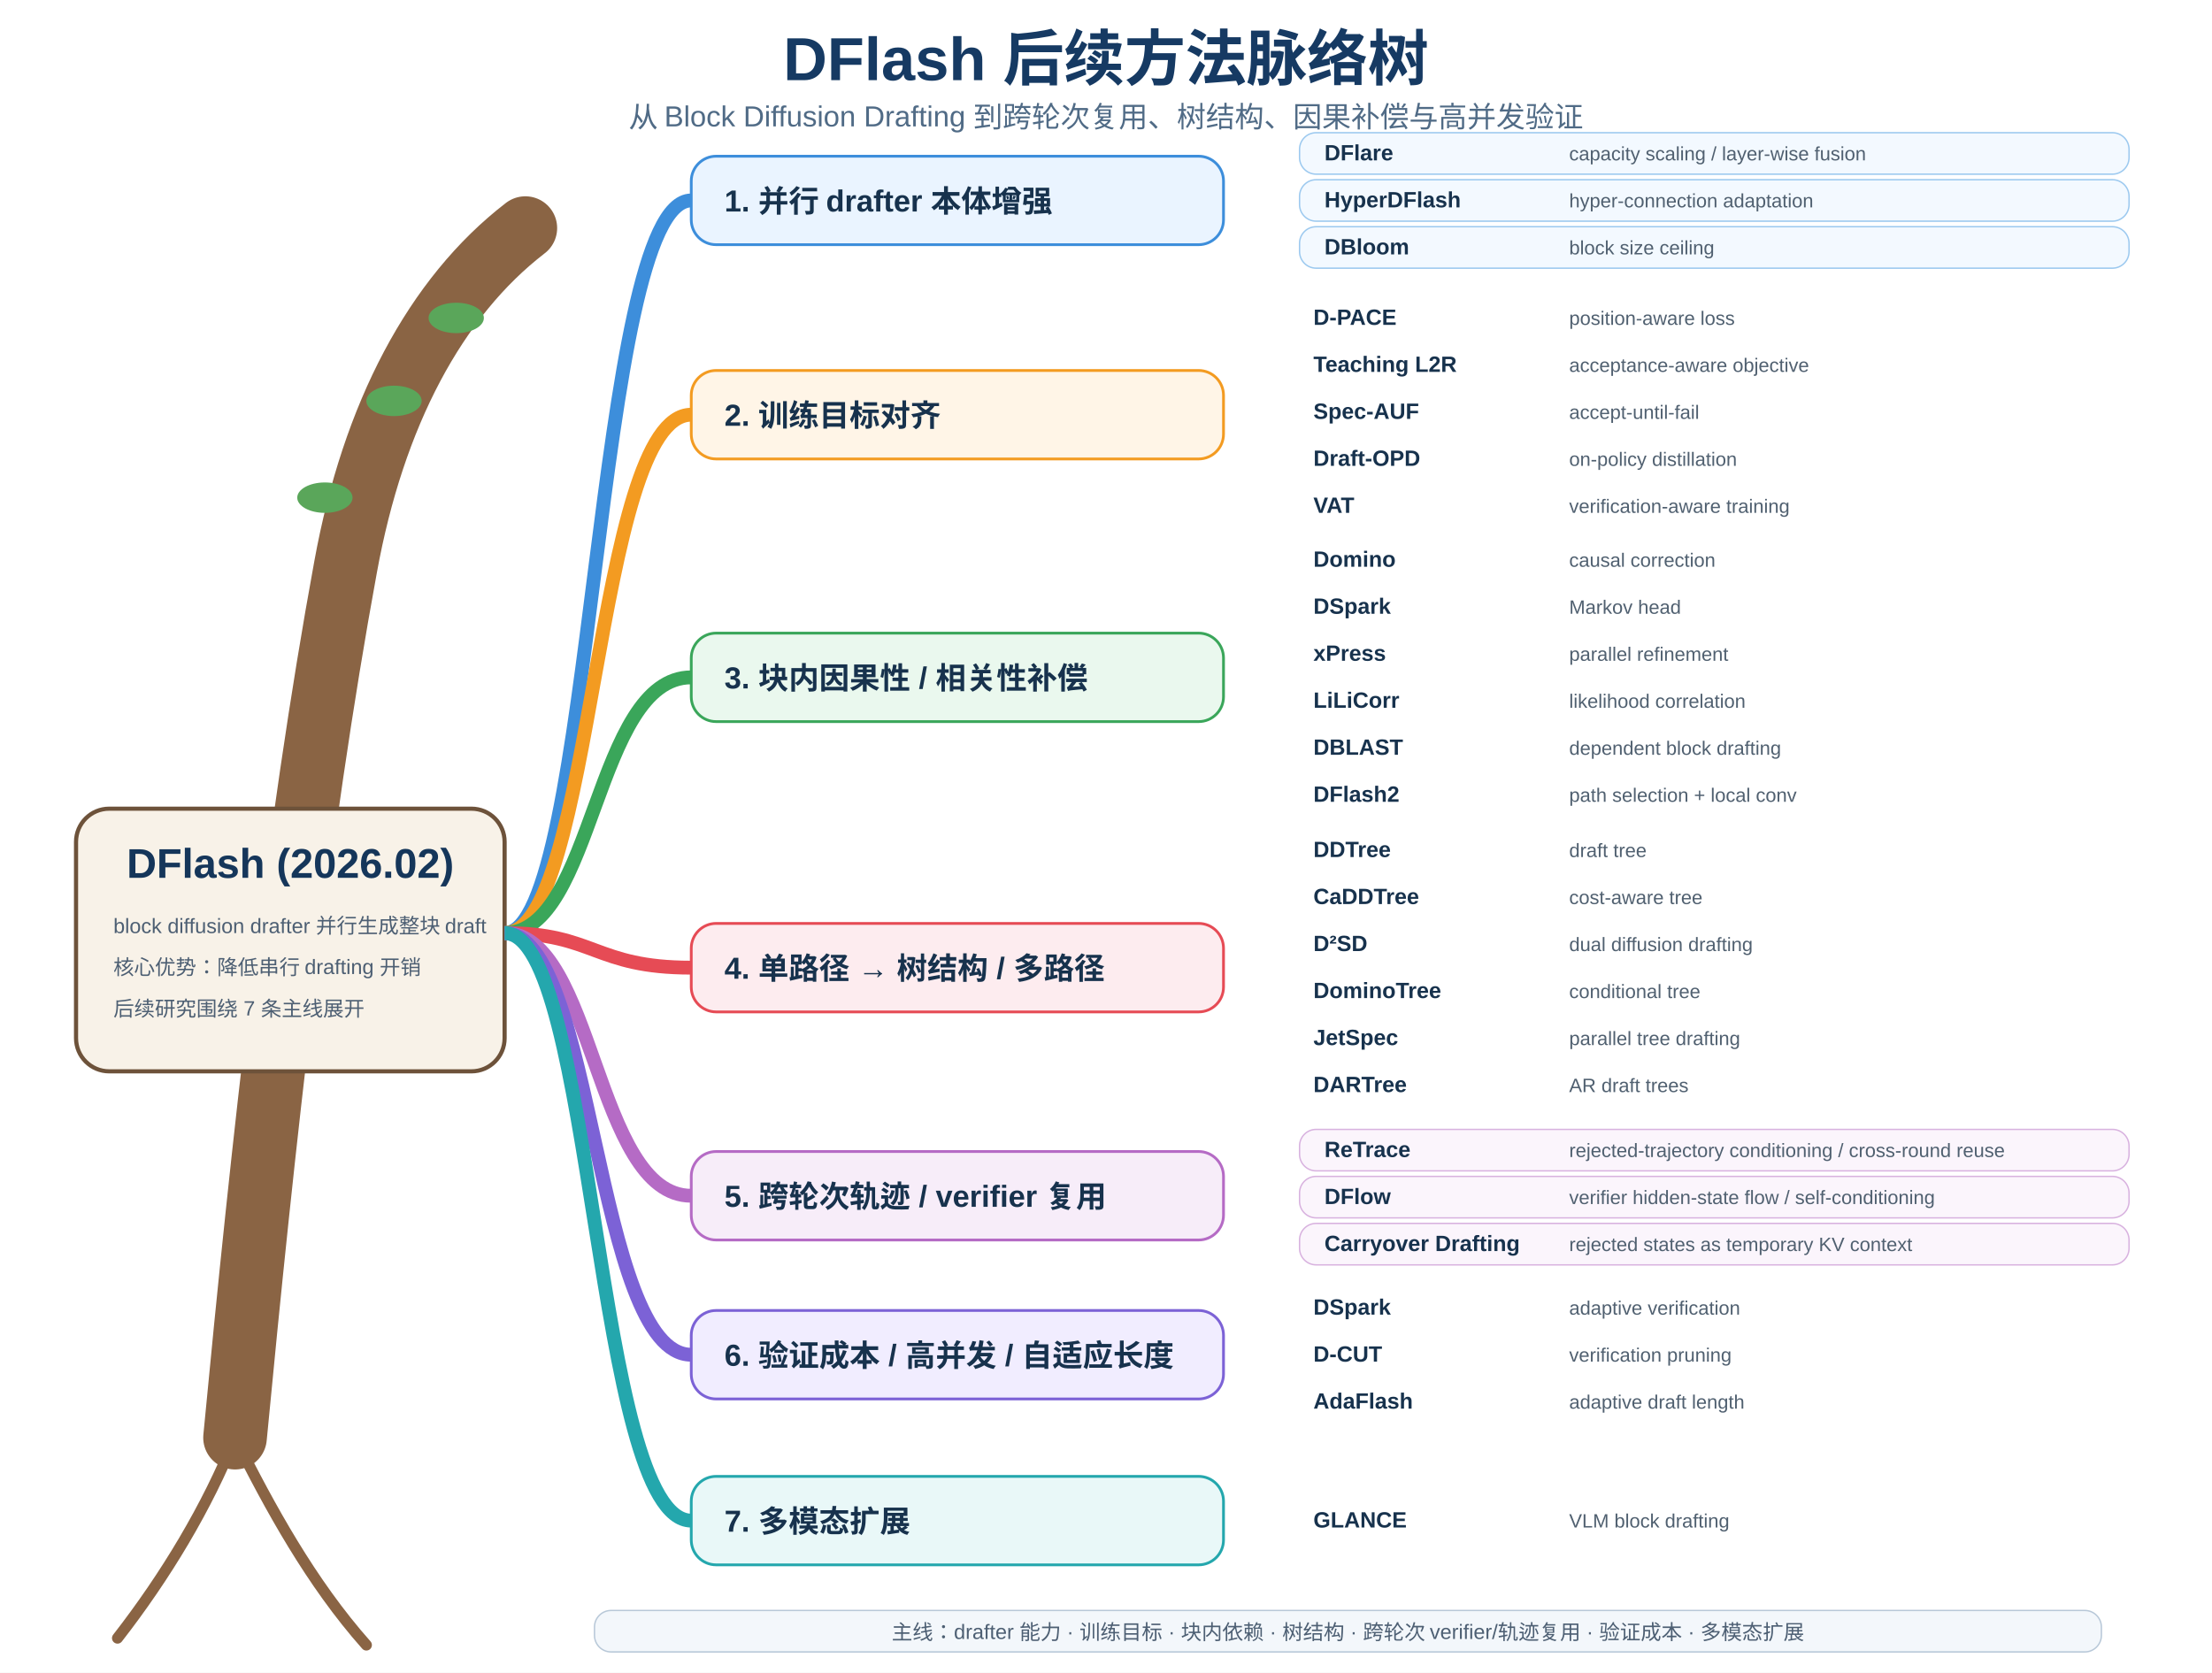
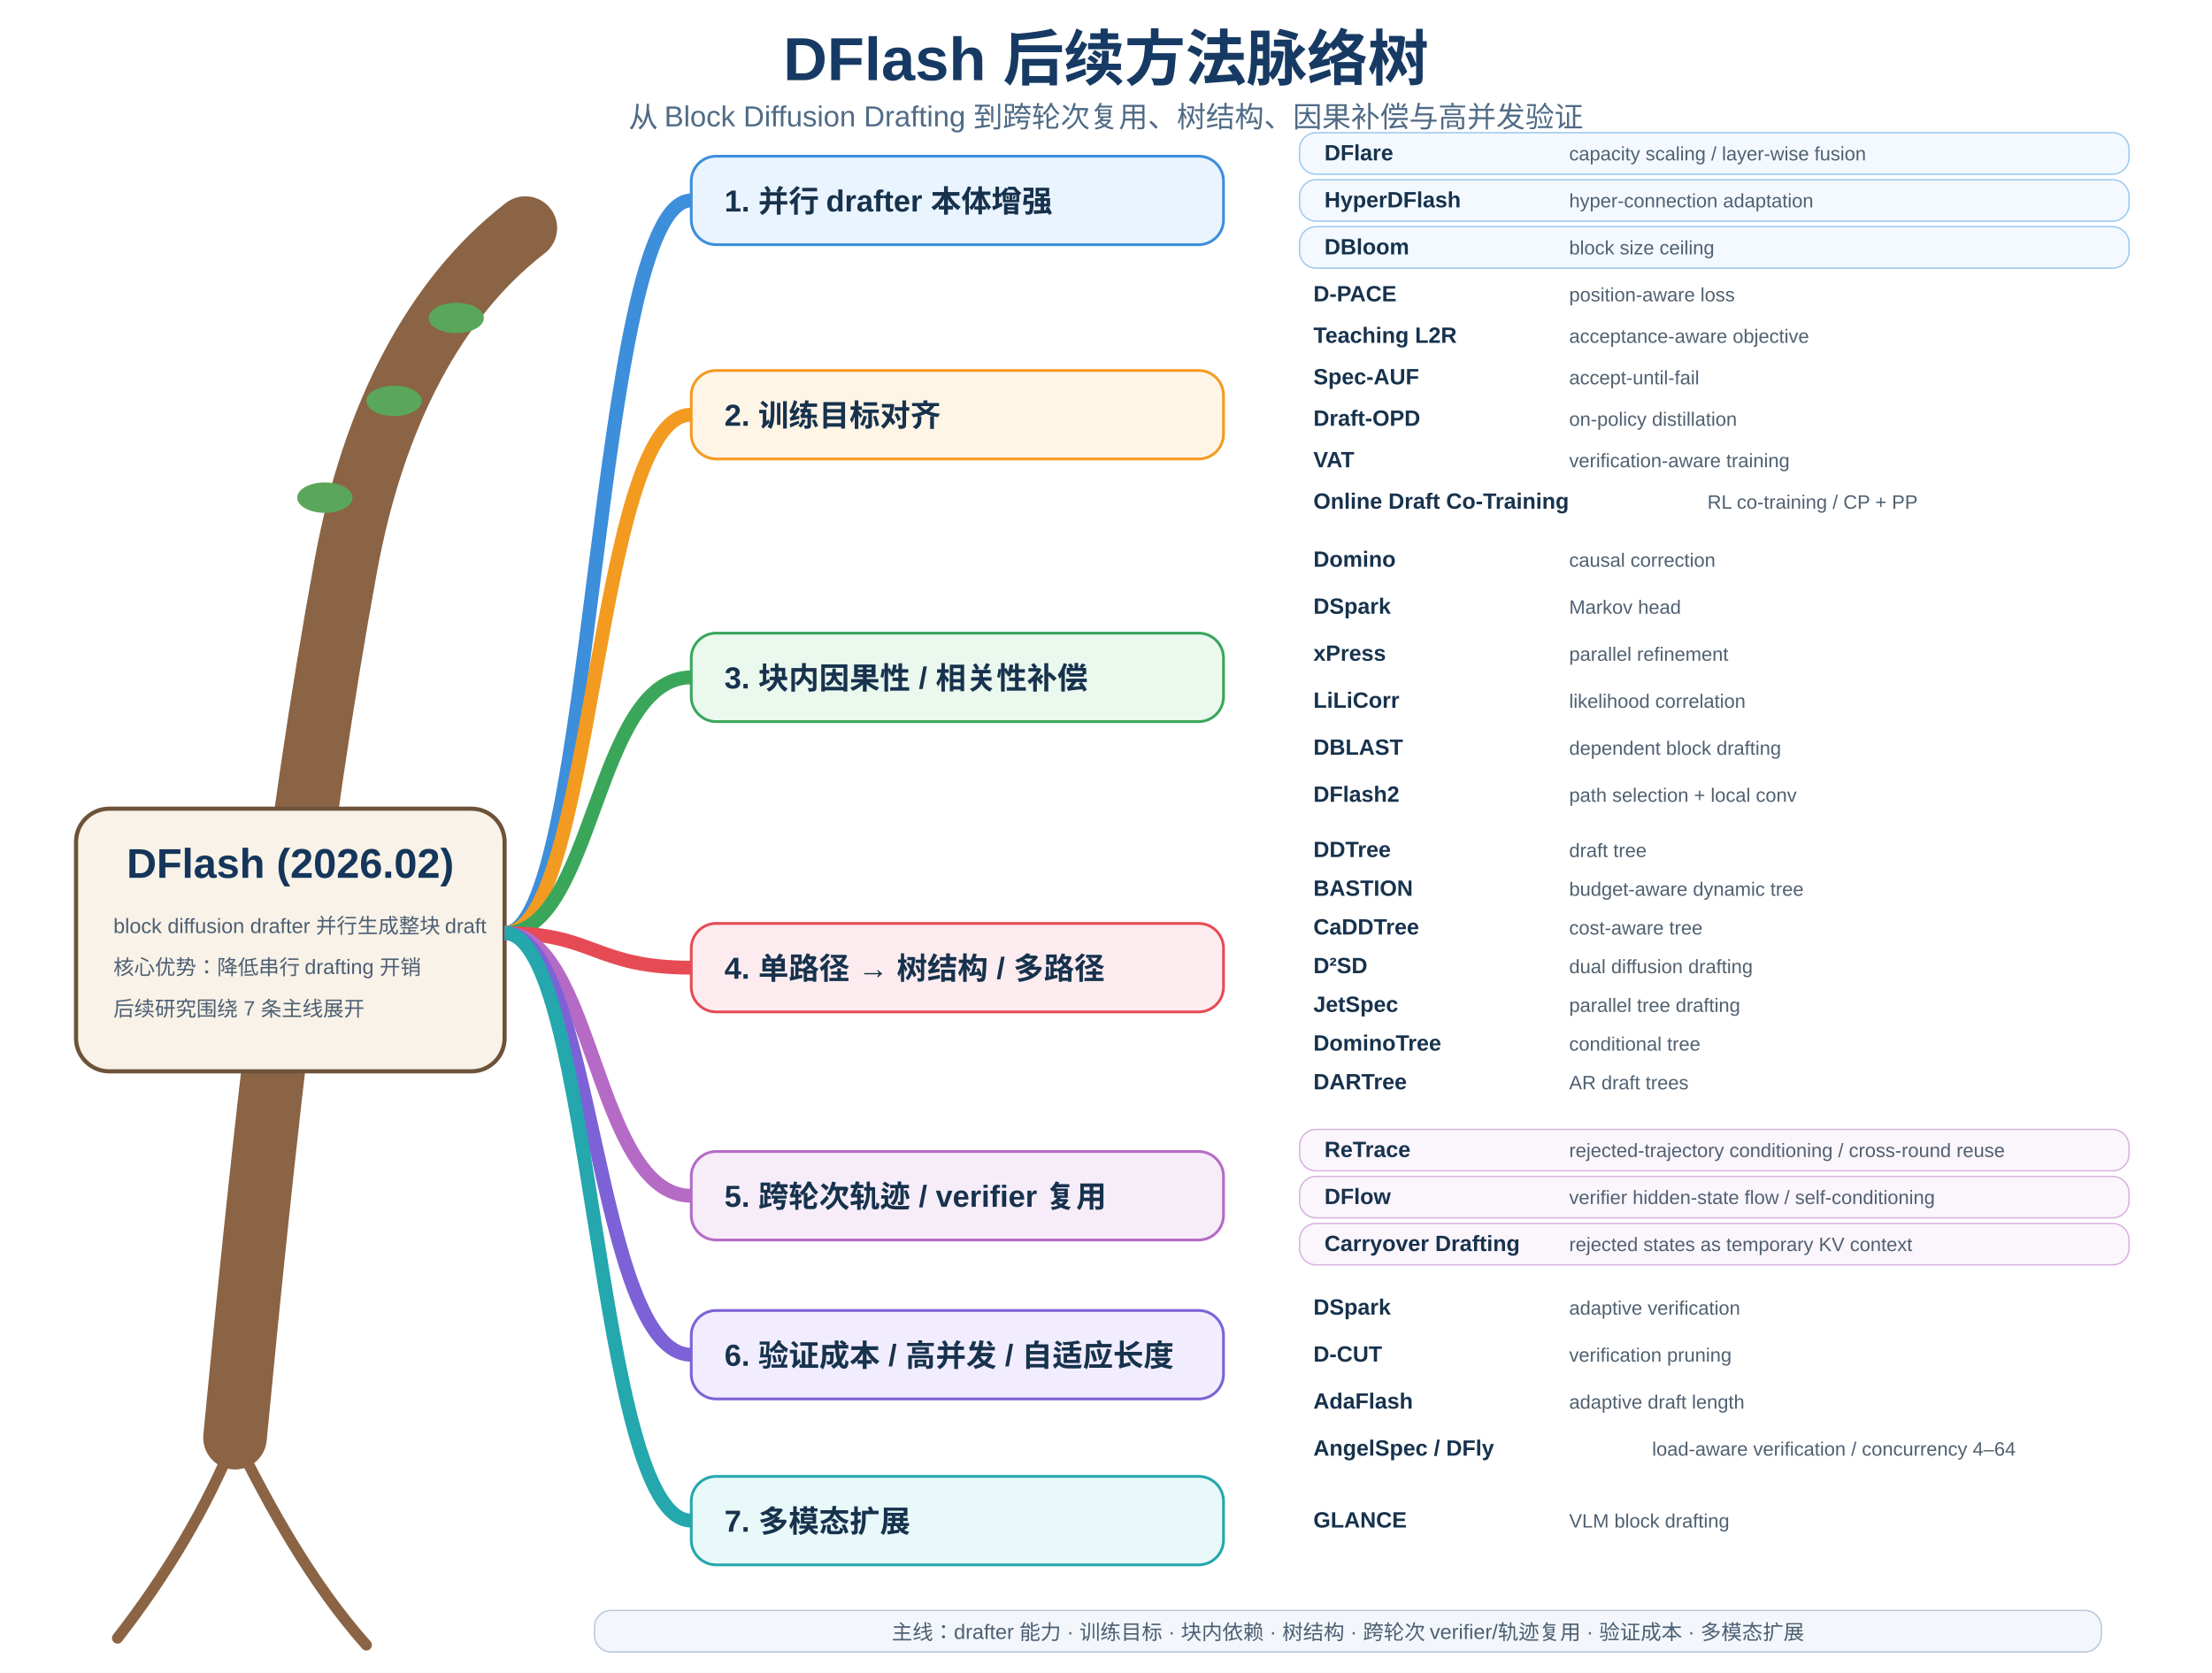
<svg xmlns="http://www.w3.org/2000/svg" width="1600" height="1210" viewBox="0 0 1600 1210">
  <defs>
    <style>
.t{font:700 44px Arial,'Noto Sans SC',sans-serif;fill:#163a63}.s{font:400 21px Arial,'Noto Sans SC',sans-serif;fill:#506b86}.b{font:700 22px Arial,'Noto Sans SC',sans-serif;fill:#17324d}.l{font:700 16px Arial,'Noto Sans SC',sans-serif;fill:#17324d}.k{font:400 14px Arial,'Noto Sans SC',sans-serif;fill:#506070}.c{font:700 30px Arial,'Noto Sans SC',sans-serif;fill:#15365a}.sm{font:400 15px Arial,'Noto Sans SC',sans-serif;fill:#4d5f73}
</style>
  </defs>
  <rect width="1600" height="1210" fill="#fff" />
  <text x="800" y="58" text-anchor="middle" class="t">DFlash 后续方法脉络树</text>
  <text x="800" y="92" text-anchor="middle" class="s">从 Block Diffusion Drafting 到跨轮次复用、树结构、因果补偿与高并发验证</text>
  <path d="M170 1040 C190 830 215 600 250 410 C270 300 315 215 380 165" stroke="#8a6444" stroke-width="46" fill="none" stroke-linecap="round" />
  <path d="M170 1040 C150 1090 120 1140 85 1185 M170 1040 C195 1090 225 1145 265 1190" stroke="#8a6444" stroke-width="8" fill="none" stroke-linecap="round" />
  <ellipse cx="235" cy="360" rx="20" ry="11" fill="#5aa65a" />
  <ellipse cx="285" cy="290" rx="20" ry="11" fill="#5aa65a" />
  <ellipse cx="330" cy="230" rx="20" ry="11" fill="#5aa65a" />
  <rect x="55" y="585" width="310" height="190" rx="24" fill="#f8f2e8" stroke="#6d523a" stroke-width="3" />
  <text x="210" y="635" text-anchor="middle" class="c">DFlash (2026.02)</text>
  <text x="82" y="675" class="sm">block diffusion drafter 并行生成整块 draft</text>
  <text x="82" y="705" class="sm">核心优势：降低串行 drafting 开销</text>
  <text x="82" y="735" class="sm">后续研究围绕 7 条主线展开</text>
  <path d="M365 675 C430 675 430 145 500 145" stroke="#3d8edb" stroke-width="10" fill="none" />
  <rect x="500" y="113" width="385" height="64" rx="18" fill="#eaf4ff" stroke="#3d8edb" stroke-width="2" />
  <text x="524" y="153" class="b">1. 并行 drafter 本体增强</text>
  <rect x="940" y="96" width="600" height="30" rx="12" fill="#f3f9ff" stroke="#9cc9ef" />
  <text x="958" y="116" class="l">DFlare</text>
  <text x="1135" y="116" class="k">capacity scaling / layer-wise fusion</text>
  <rect x="940" y="130" width="600" height="30" rx="12" fill="#f3f9ff" stroke="#9cc9ef" />
  <text x="958" y="150" class="l">HyperDFlash</text>
  <text x="1135" y="150" class="k">hyper-connection adaptation</text>
  <rect x="940" y="164" width="600" height="30" rx="12" fill="#f3f9ff" stroke="#9cc9ef" />
  <text x="958" y="184" class="l">DBloom</text>
  <text x="1135" y="184" class="k">block size ceiling</text>
  <path d="M365 675 C430 675 430 300 500 300" stroke="#f39b21" stroke-width="10" fill="none" />
  <rect x="500" y="268" width="385" height="64" rx="18" fill="#fff5e7" stroke="#f39b21" stroke-width="2" />
  <text x="524" y="308" class="b">2. 训练目标对齐</text>
-   <text x="950" y="235" class="l">D-PACE</text>
-   <text x="1135" y="235" class="k">position-aware loss</text>
-   <text x="950" y="269" class="l">Teaching L2R</text>
-   <text x="1135" y="269" class="k">acceptance-aware objective</text>
-   <text x="950" y="303" class="l">Spec-AUF</text>
-   <text x="1135" y="303" class="k">accept-until-fail</text>
-   <text x="950" y="337" class="l">Draft-OPD</text>
-   <text x="1135" y="337" class="k">on-policy distillation</text>
-   <text x="950" y="371" class="l">VAT</text>
-   <text x="1135" y="371" class="k">verification-aware training</text>
+   <text x="950" y="218" class="l">D-PACE</text>
+   <text x="1135" y="218" class="k">position-aware loss</text>
+   <text x="950" y="248" class="l">Teaching L2R</text>
+   <text x="1135" y="248" class="k">acceptance-aware objective</text>
+   <text x="950" y="278" class="l">Spec-AUF</text>
+   <text x="1135" y="278" class="k">accept-until-fail</text>
+   <text x="950" y="308" class="l">Draft-OPD</text>
+   <text x="1135" y="308" class="k">on-policy distillation</text>
+   <text x="950" y="338" class="l">VAT</text>
+   <text x="1135" y="338" class="k">verification-aware training</text>
+   <text x="950" y="368" class="l">Online Draft Co-Training</text>
+   <text x="1235" y="368" class="k">RL co-training / CP + PP</text>
  <path d="M365 675 C430 675 430 490 500 490" stroke="#3aa65a" stroke-width="10" fill="none" />
  <rect x="500" y="458" width="385" height="64" rx="18" fill="#eaf8ee" stroke="#3aa65a" stroke-width="2" />
  <text x="524" y="498" class="b">3. 块内因果性 / 相关性补偿</text>
  <text x="950" y="410" class="l">Domino</text>
  <text x="1135" y="410" class="k">causal correction</text>
  <text x="950" y="444" class="l">DSpark</text>
  <text x="1135" y="444" class="k">Markov head</text>
  <text x="950" y="478" class="l">xPress</text>
  <text x="1135" y="478" class="k">parallel refinement</text>
  <text x="950" y="512" class="l">LiLiCorr</text>
  <text x="1135" y="512" class="k">likelihood correlation</text>
  <text x="950" y="546" class="l">DBLAST</text>
  <text x="1135" y="546" class="k">dependent block drafting</text>
  <text x="950" y="580" class="l">DFlash2</text>
  <text x="1135" y="580" class="k">path selection + local conv</text>
  <path d="M365 675 C430 675 430 700 500 700" stroke="#e64b55" stroke-width="10" fill="none" />
  <rect x="500" y="668" width="385" height="64" rx="18" fill="#fdecef" stroke="#e64b55" stroke-width="2" />
  <text x="524" y="708" class="b">4. 单路径 → 树结构 / 多路径</text>
  <text x="950" y="620" class="l">DDTree</text>
  <text x="1135" y="620" class="k">draft tree</text>
-   <text x="950" y="654" class="l">CaDDTree</text>
-   <text x="1135" y="654" class="k">cost-aware tree</text>
-   <text x="950" y="688" class="l">D²SD</text>
-   <text x="1135" y="688" class="k">dual diffusion drafting</text>
-   <text x="950" y="722" class="l">DominoTree</text>
-   <text x="1135" y="722" class="k">conditional tree</text>
-   <text x="950" y="756" class="l">JetSpec</text>
-   <text x="1135" y="756" class="k">parallel tree drafting</text>
-   <text x="950" y="790" class="l">DARTree</text>
-   <text x="1135" y="790" class="k">AR draft trees</text>
+   <text x="950" y="648" class="l">BASTION</text>
+   <text x="1135" y="648" class="k">budget-aware dynamic tree</text>
+   <text x="950" y="676" class="l">CaDDTree</text>
+   <text x="1135" y="676" class="k">cost-aware tree</text>
+   <text x="950" y="704" class="l">D²SD</text>
+   <text x="1135" y="704" class="k">dual diffusion drafting</text>
+   <text x="950" y="732" class="l">JetSpec</text>
+   <text x="1135" y="732" class="k">parallel tree drafting</text>
+   <text x="950" y="760" class="l">DominoTree</text>
+   <text x="1135" y="760" class="k">conditional tree</text>
+   <text x="950" y="788" class="l">DARTree</text>
+   <text x="1135" y="788" class="k">AR draft trees</text>
  <path d="M365 675 C430 675 430 865 500 865" stroke="#b56bc5" stroke-width="10" fill="none" />
  <rect x="500" y="833" width="385" height="64" rx="18" fill="#f7edf9" stroke="#b56bc5" stroke-width="2" />
  <text x="524" y="873" class="b">5. 跨轮次轨迹 / verifier 复用</text>
  <rect x="940" y="817" width="600" height="30" rx="12" fill="#fbf5fc" stroke="#d8b2df" />
  <text x="958" y="837" class="l">ReTrace</text>
  <text x="1135" y="837" class="k">rejected-trajectory conditioning / cross-round reuse</text>
  <rect x="940" y="851" width="600" height="30" rx="12" fill="#fbf5fc" stroke="#d8b2df" />
  <text x="958" y="871" class="l">DFlow</text>
  <text x="1135" y="871" class="k">verifier hidden-state flow / self-conditioning</text>
  <rect x="940" y="885" width="600" height="30" rx="12" fill="#fbf5fc" stroke="#d8b2df" />
  <text x="958" y="905" class="l">Carryover Drafting</text>
  <text x="1135" y="905" class="k">rejected states as temporary KV context</text>
  <path d="M365 675 C430 675 430 980 500 980" stroke="#7c62d6" stroke-width="10" fill="none" />
  <rect x="500" y="948" width="385" height="64" rx="18" fill="#f1edff" stroke="#7c62d6" stroke-width="2" />
  <text x="524" y="988" class="b">6. 验证成本 / 高并发 / 自适应长度</text>
  <text x="950" y="951" class="l">DSpark</text>
  <text x="1135" y="951" class="k">adaptive verification</text>
  <text x="950" y="985" class="l">D-CUT</text>
  <text x="1135" y="985" class="k">verification pruning</text>
  <text x="950" y="1019" class="l">AdaFlash</text>
  <text x="1135" y="1019" class="k">adaptive draft length</text>
+   <text x="950" y="1053" class="l">AngelSpec / DFly</text>
+   <text x="1195" y="1053" class="k">load-aware verification / concurrency 4–64</text>
  <path d="M365 675 C430 675 430 1100 500 1100" stroke="#24a7ad" stroke-width="10" fill="none" />
  <rect x="500" y="1068" width="385" height="64" rx="18" fill="#e9f8f8" stroke="#24a7ad" stroke-width="2" />
  <text x="524" y="1108" class="b">7. 多模态扩展</text>
  <text x="950" y="1105" class="l">GLANCE</text>
  <text x="1135" y="1105" class="k">VLM block drafting</text>
  <rect x="430" y="1165" width="1090" height="30" rx="12" fill="#f3f7fb" stroke="#b8c8d8" />
  <text x="975" y="1186" text-anchor="middle" class="sm">主线：drafter 能力 · 训练目标 · 块内依赖 · 树结构 · 跨轮次 verifier/轨迹复用 · 验证成本 · 多模态扩展</text>
</svg>
